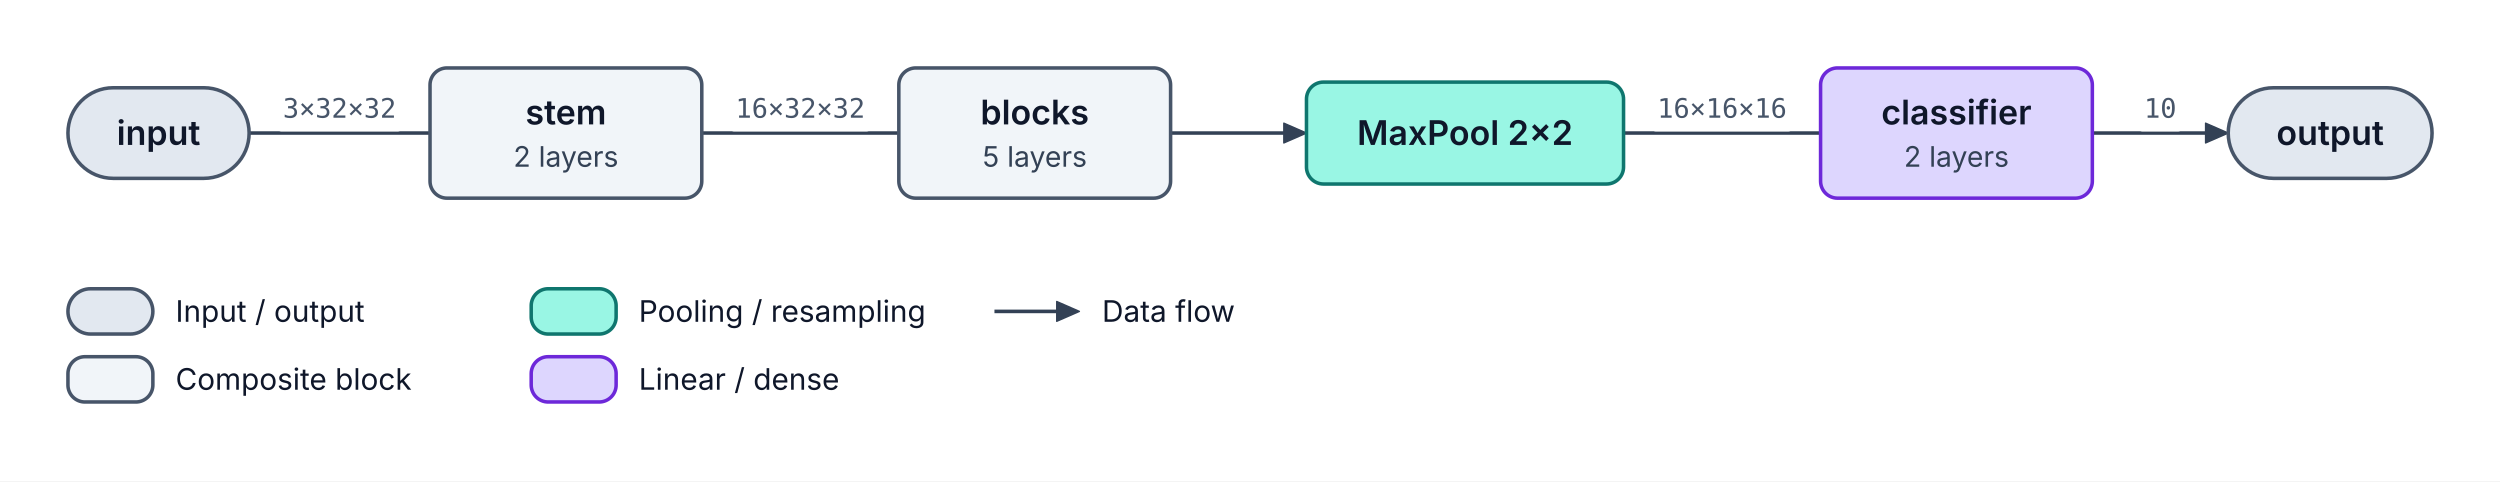
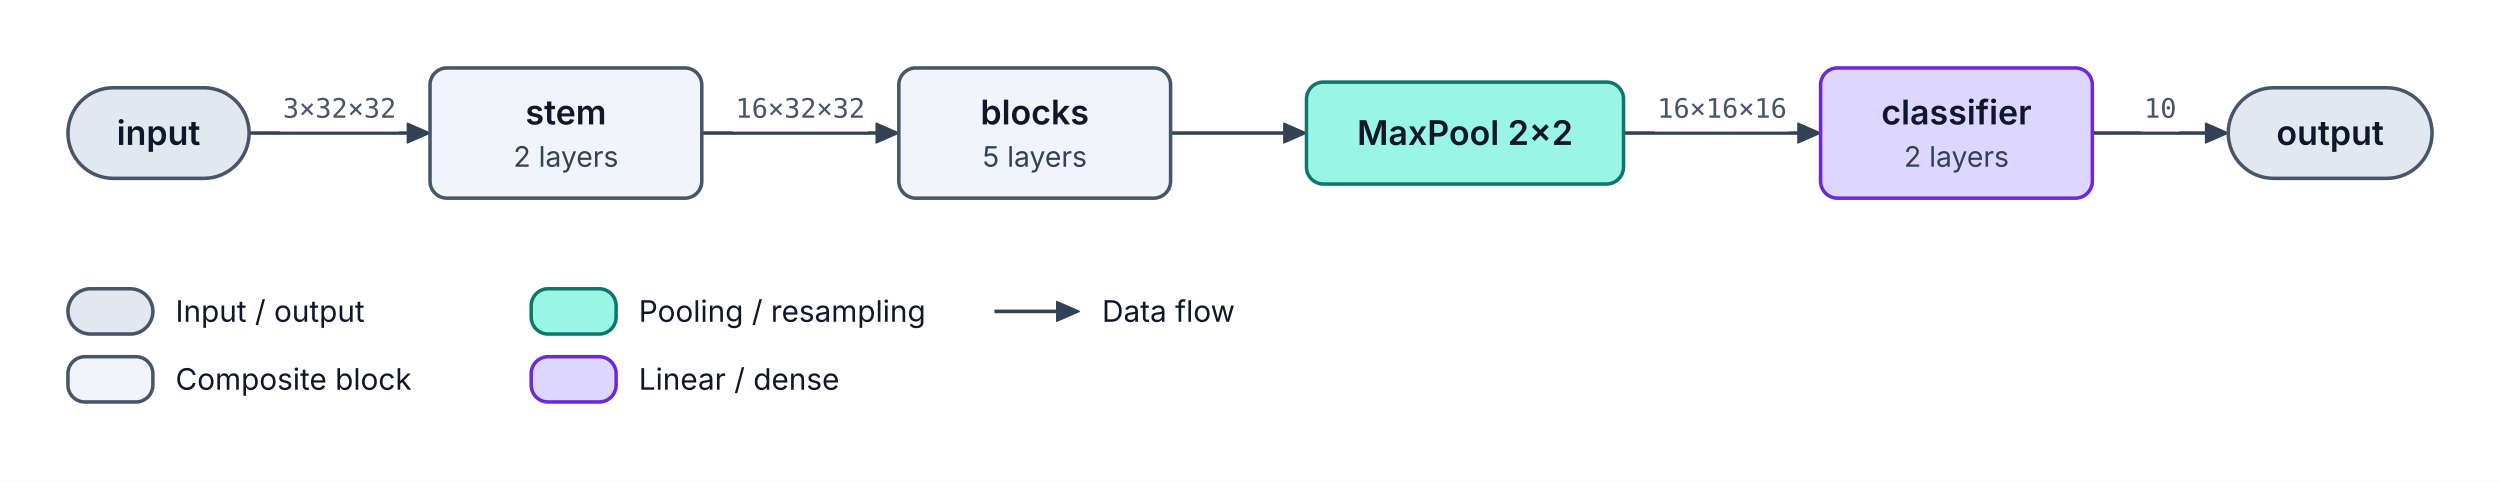
<svg xmlns="http://www.w3.org/2000/svg" width="883.1" height="170" viewBox="0 0 883.1 170" role="img">
  <rect x="0" y="0" width="883.1" height="170" fill="#ffffff" />
  <g class="tg-groups">
  </g>
  <g class="tg-edges">
    <g class="tg-edge tg-edge-data">
-       <polyline points="88,47 151.9,47 151.9,47" fill="none" stroke="#334155" stroke-width="1.25" stroke-linejoin="round" />
-       <polygon points="151.9,47 151.9,47 151.9,47" fill="#334155" stroke="#334155" stroke-width="0.5" stroke-linejoin="round" />
+       <polyline points="88,47 144.7,47" fill="none" stroke="#334155" stroke-width="1.25" stroke-linejoin="round" />
+       <polygon points="151.9,47 143.9,50.5 143.9,43.5" fill="#334155" stroke="#334155" stroke-width="0.5" stroke-linejoin="round" />
    </g>
    <g class="tg-edge tg-edge-data">
-       <polyline points="247.9,47 247.9,47 317.5,47 317.5,47" fill="none" stroke="#334155" stroke-width="1.25" stroke-linejoin="round" />
-       <polygon points="317.5,47 317.5,47 317.5,47" fill="#334155" stroke="#334155" stroke-width="0.5" stroke-linejoin="round" />
+       <polyline points="247.9,47 310.3,47" fill="none" stroke="#334155" stroke-width="1.25" stroke-linejoin="round" />
+       <polygon points="317.5,47 309.5,50.5 309.5,43.5" fill="#334155" stroke="#334155" stroke-width="0.5" stroke-linejoin="round" />
    </g>
    <g class="tg-edge tg-edge-data">
-       <polyline points="413.5,47 413.5,47 454.3,47" fill="none" stroke="#334155" stroke-width="1.25" stroke-linejoin="round" />
+       <polyline points="413.5,47 454.3,47" fill="none" stroke="#334155" stroke-width="1.25" stroke-linejoin="round" />
      <polygon points="461.5,47 453.5,50.5 453.5,43.5" fill="#334155" stroke="#334155" stroke-width="0.5" stroke-linejoin="round" />
    </g>
    <g class="tg-edge tg-edge-data">
-       <polyline points="573.5,47 643.1,47 643.1,47" fill="none" stroke="#334155" stroke-width="1.25" stroke-linejoin="round" />
-       <polygon points="643.1,47 643.1,47 643.1,47" fill="#334155" stroke="#334155" stroke-width="0.5" stroke-linejoin="round" />
+       <polyline points="573.5,47 635.9,47" fill="none" stroke="#334155" stroke-width="1.25" stroke-linejoin="round" />
+       <polygon points="643.1,47 635.1,50.5 635.1,43.5" fill="#334155" stroke="#334155" stroke-width="0.5" stroke-linejoin="round" />
    </g>
    <g class="tg-edge tg-edge-data">
-       <polyline points="739.1,47 739.1,47 779.9,47" fill="none" stroke="#334155" stroke-width="1.25" stroke-linejoin="round" />
+       <polyline points="739.1,47 779.9,47" fill="none" stroke="#334155" stroke-width="1.25" stroke-linejoin="round" />
      <polygon points="787.1,47 779.1,50.5 779.1,43.5" fill="#334155" stroke="#334155" stroke-width="0.5" stroke-linejoin="round" />
    </g>
    <g class="tg-edge tg-edge-data">
      <polyline points="351.28,110 374.08,110" fill="none" stroke="#334155" stroke-width="1.25" stroke-linejoin="round" />
      <polygon points="381.28,110 373.28,113.5 373.28,106.5" fill="#334155" stroke="#334155" stroke-width="0.5" stroke-linejoin="round" />
    </g>
  </g>
  <g class="tg-nodes">
    <g class="tg-node tg-io" data-id="n0">
      <rect x="24" y="31" width="64" height="32" rx="16" fill="#e2e8f0" stroke="#475569" stroke-width="1.25" stroke-linejoin="round" />
      <text x="56" y="51.2" font-family="'Inter', 'Helvetica Neue', 'Helvetica', 'Arial', 'DejaVu Sans', sans-serif" font-size="12" font-weight="600" text-anchor="middle" fill="#0f172a">input</text>
    </g>
    <g class="tg-node tg-module" data-id="&lt;stem&gt;">
      <rect x="151.9" y="24" width="96" height="46" rx="6" fill="#f1f5f9" stroke="#475569" stroke-width="1.25" stroke-linejoin="round" />
      <text x="199.9" y="43.95" font-family="'Inter', 'Helvetica Neue', 'Helvetica', 'Arial', 'DejaVu Sans', sans-serif" font-size="12" font-weight="600" text-anchor="middle" fill="#0f172a">stem</text>
      <text x="199.9" y="58.9" font-family="'Inter', 'Helvetica Neue', 'Helvetica', 'Arial', 'DejaVu Sans', sans-serif" font-size="10" text-anchor="middle" fill="#334155">2 layers</text>
    </g>
    <g class="tg-node tg-module" data-id="&lt;blocks&gt;">
      <rect x="317.5" y="24" width="96" height="46" rx="6" fill="#f1f5f9" stroke="#475569" stroke-width="1.25" stroke-linejoin="round" />
      <text x="365.5" y="43.95" font-family="'Inter', 'Helvetica Neue', 'Helvetica', 'Arial', 'DejaVu Sans', sans-serif" font-size="12" font-weight="600" text-anchor="middle" fill="#0f172a">blocks</text>
      <text x="365.5" y="58.9" font-family="'Inter', 'Helvetica Neue', 'Helvetica', 'Arial', 'DejaVu Sans', sans-serif" font-size="10" text-anchor="middle" fill="#334155">5 layers</text>
    </g>
    <g class="tg-node tg-resample" data-id="n18">
      <rect x="461.5" y="29" width="112" height="36" rx="6" fill="#99f6e4" stroke="#0f766e" stroke-width="1.25" stroke-linejoin="round" />
      <text x="517.5" y="51.2" font-family="'Inter', 'Helvetica Neue', 'Helvetica', 'Arial', 'DejaVu Sans', sans-serif" font-size="12" font-weight="600" text-anchor="middle" fill="#0f172a">MaxPool 2×2</text>
    </g>
    <g class="tg-node tg-linear" data-id="&lt;classifier&gt;">
      <rect x="643.1" y="24" width="96" height="46" rx="6" fill="#ddd6fe" stroke="#6d28d9" stroke-width="1.25" stroke-linejoin="round" />
      <text x="691.1" y="43.95" font-family="'Inter', 'Helvetica Neue', 'Helvetica', 'Arial', 'DejaVu Sans', sans-serif" font-size="12" font-weight="600" text-anchor="middle" fill="#0f172a">classifier</text>
      <text x="691.1" y="58.9" font-family="'Inter', 'Helvetica Neue', 'Helvetica', 'Arial', 'DejaVu Sans', sans-serif" font-size="10" text-anchor="middle" fill="#334155">2 layers</text>
    </g>
    <g class="tg-node tg-io" data-id="n22">
      <rect x="787.1" y="31" width="72" height="32" rx="16" fill="#e2e8f0" stroke="#475569" stroke-width="1.25" stroke-linejoin="round" />
      <text x="823.1" y="51.2" font-family="'Inter', 'Helvetica Neue', 'Helvetica', 'Arial', 'DejaVu Sans', sans-serif" font-size="12" font-weight="600" text-anchor="middle" fill="#0f172a">output</text>
    </g>
    <g class="tg-node tg-io" data-id="legend:0:io">
      <rect x="24" y="102" width="30" height="16" rx="8" fill="#e2e8f0" stroke="#475569" stroke-width="1.25" stroke-linejoin="round" />
    </g>
    <g class="tg-node tg-module" data-id="legend:1:module">
      <rect x="24" y="126" width="30" height="16" rx="6" fill="#f1f5f9" stroke="#475569" stroke-width="1.25" stroke-linejoin="round" />
    </g>
    <g class="tg-node tg-resample" data-id="legend:2:resample">
      <rect x="187.64" y="102" width="30" height="16" rx="6" fill="#99f6e4" stroke="#0f766e" stroke-width="1.25" stroke-linejoin="round" />
    </g>
    <g class="tg-node tg-linear" data-id="legend:3:linear">
      <rect x="187.64" y="126" width="30" height="16" rx="6" fill="#ddd6fe" stroke="#6d28d9" stroke-width="1.25" stroke-linejoin="round" />
    </g>
  </g>
  <g class="tg-labels">
    <rect x="97.5" y="30.05" width="44.9" height="16.4" rx="2" fill="#ffffff" />
    <text x="119.95" y="41.58" font-family="'JetBrains Mono', 'SF Mono', 'Menlo', 'Consolas', 'DejaVu Sans Mono', monospace" font-size="9.5" text-anchor="middle" fill="#475569">3×32×32</text>
    <rect x="257.4" y="30.05" width="50.6" height="16.4" rx="2" fill="#ffffff" />
    <text x="282.7" y="41.58" font-family="'JetBrains Mono', 'SF Mono', 'Menlo', 'Consolas', 'DejaVu Sans Mono', monospace" font-size="9.5" text-anchor="middle" fill="#475569">16×32×32</text>
    <rect x="583" y="30.05" width="50.6" height="16.4" rx="2" fill="#ffffff" />
    <text x="608.3" y="41.58" font-family="'JetBrains Mono', 'SF Mono', 'Menlo', 'Consolas', 'DejaVu Sans Mono', monospace" font-size="9.5" text-anchor="middle" fill="#475569">16×16×16</text>
    <rect x="754.9" y="30.05" width="16.4" height="16.4" rx="2" fill="#ffffff" />
    <text x="763.1" y="41.58" font-family="'JetBrains Mono', 'SF Mono', 'Menlo', 'Consolas', 'DejaVu Sans Mono', monospace" font-size="9.5" text-anchor="middle" fill="#475569">10</text>
    <text x="62" y="113.67" font-family="'Inter', 'Helvetica Neue', 'Helvetica', 'Arial', 'DejaVu Sans', sans-serif" font-size="10.5" fill="#0f172a">Input / output</text>
    <text x="62" y="137.68" font-family="'Inter', 'Helvetica Neue', 'Helvetica', 'Arial', 'DejaVu Sans', sans-serif" font-size="10.5" fill="#0f172a">Composite block</text>
    <text x="225.64" y="113.67" font-family="'Inter', 'Helvetica Neue', 'Helvetica', 'Arial', 'DejaVu Sans', sans-serif" font-size="10.5" fill="#0f172a">Pooling / resampling</text>
    <text x="225.64" y="137.68" font-family="'Inter', 'Helvetica Neue', 'Helvetica', 'Arial', 'DejaVu Sans', sans-serif" font-size="10.5" fill="#0f172a">Linear / dense</text>
    <text x="389.28" y="113.67" font-family="'Inter', 'Helvetica Neue', 'Helvetica', 'Arial', 'DejaVu Sans', sans-serif" font-size="10.5" fill="#0f172a">Data flow</text>
  </g>
</svg>
